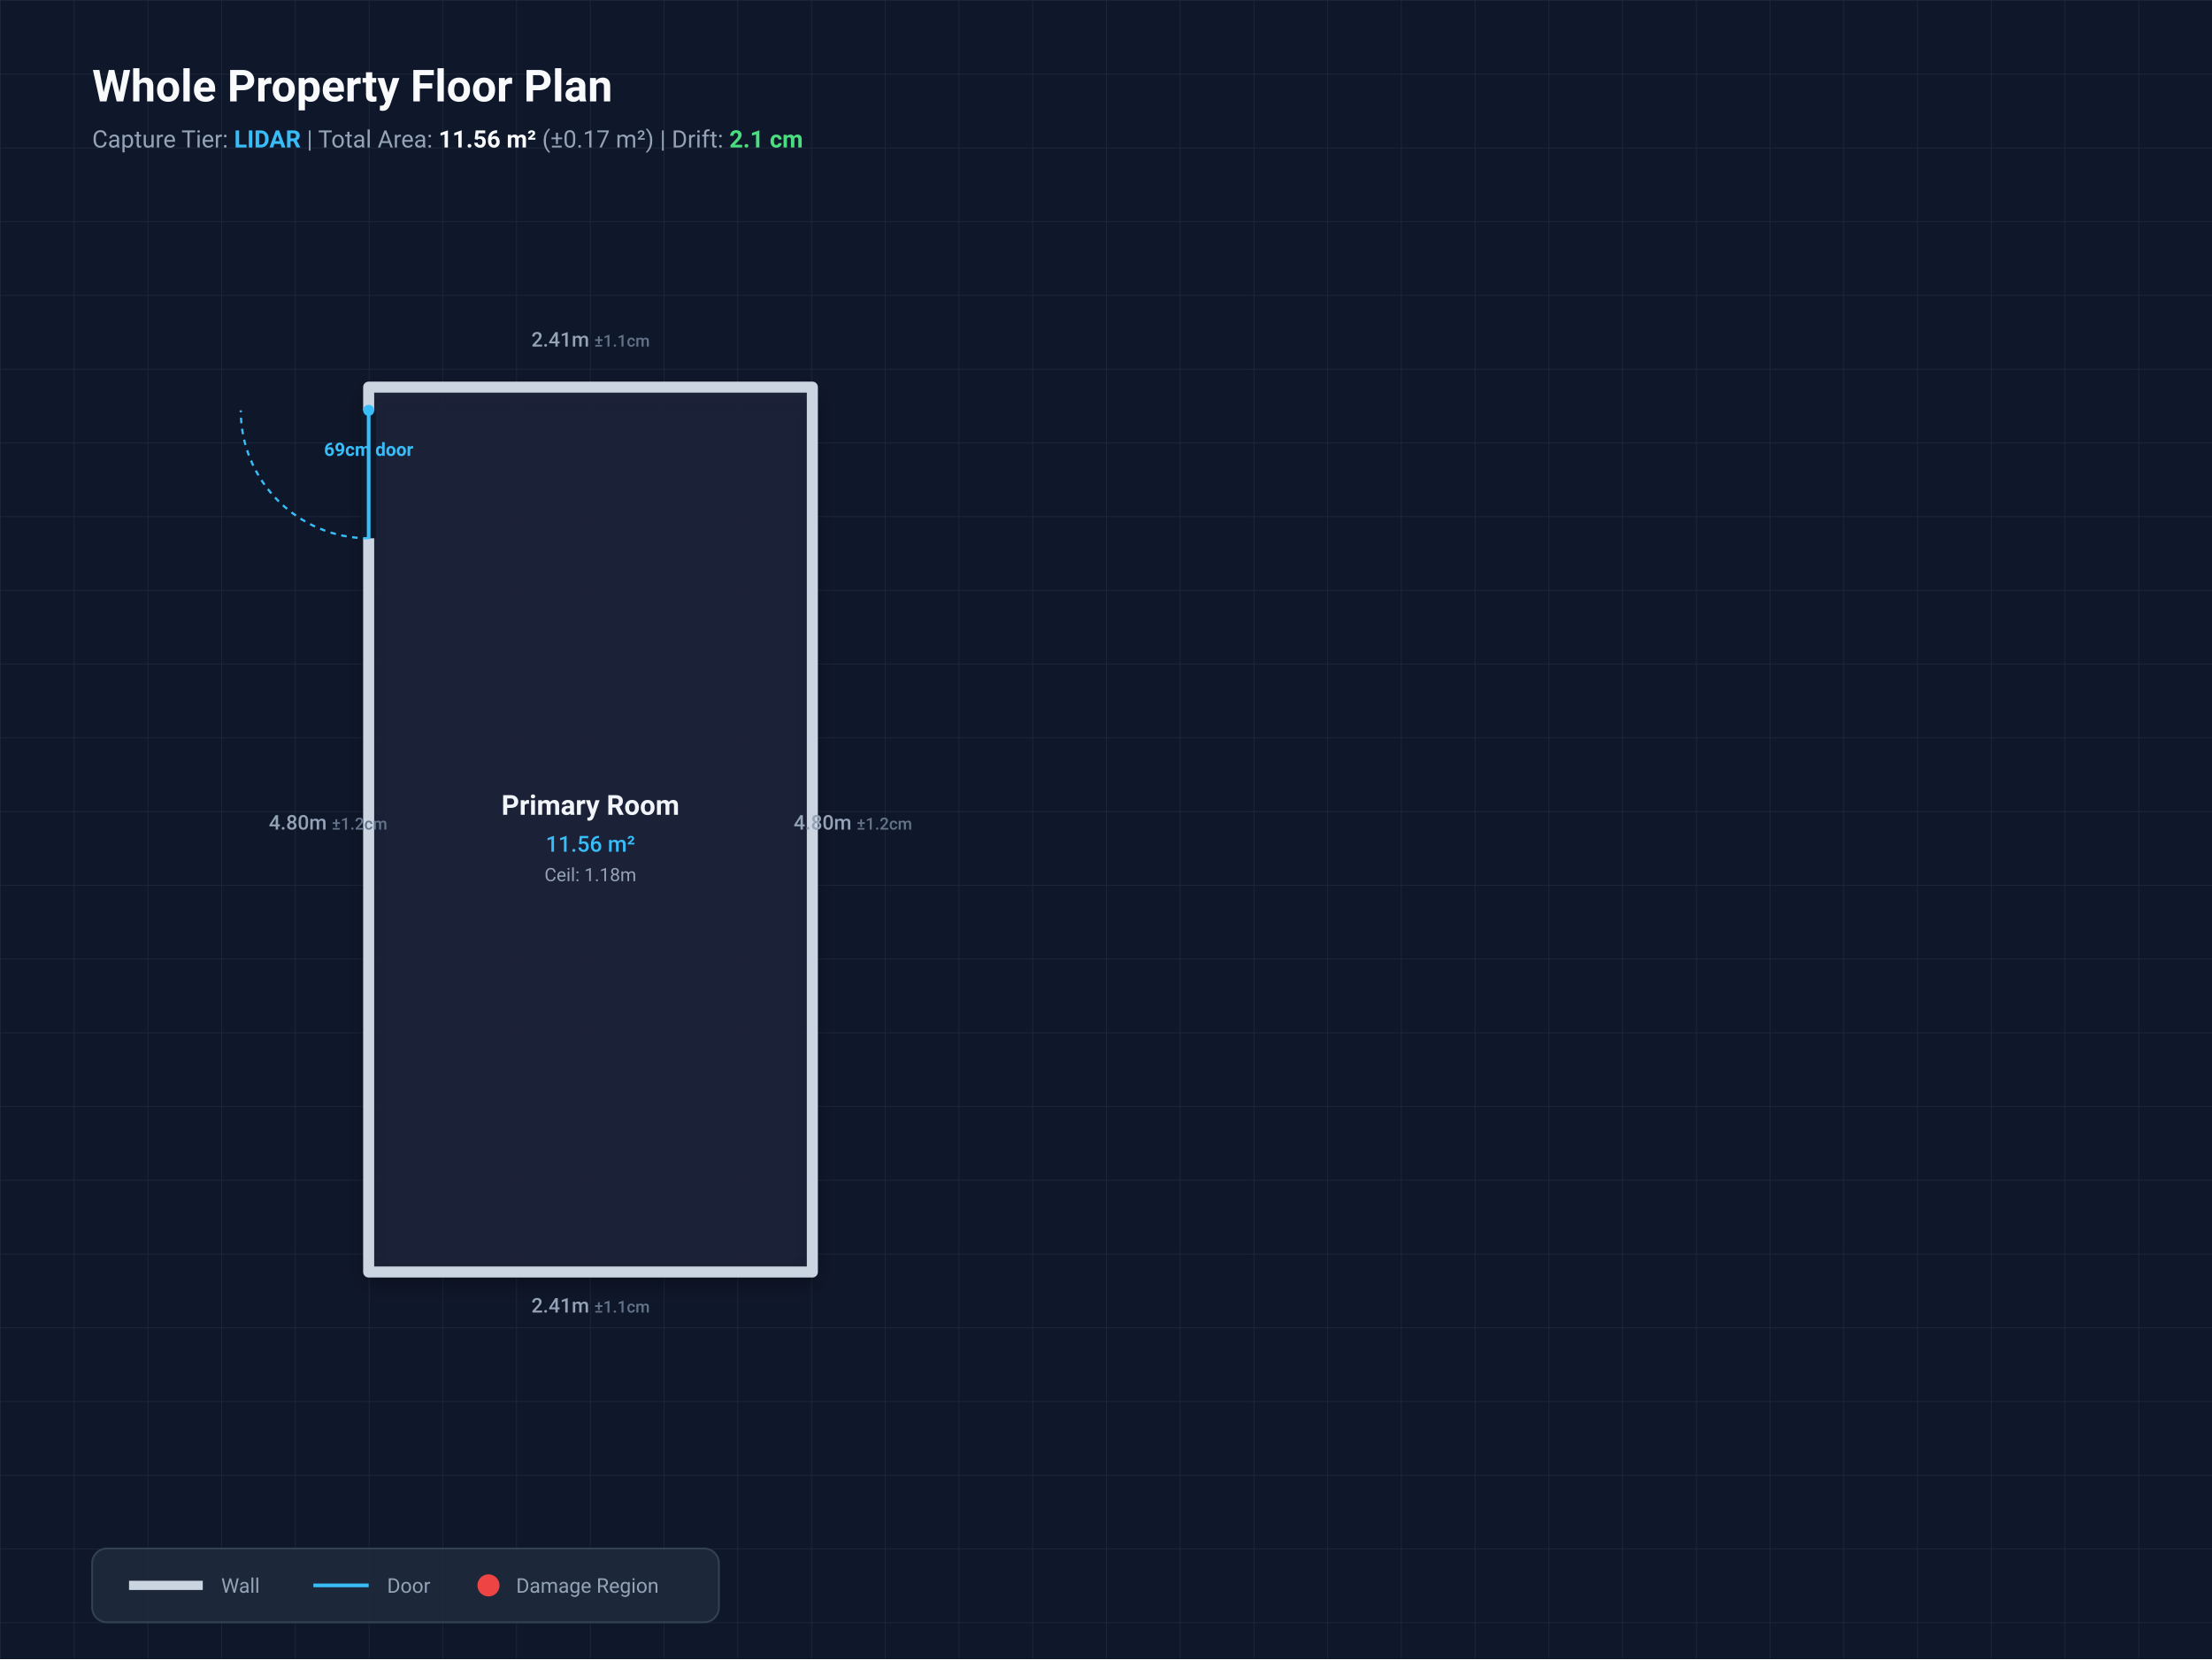
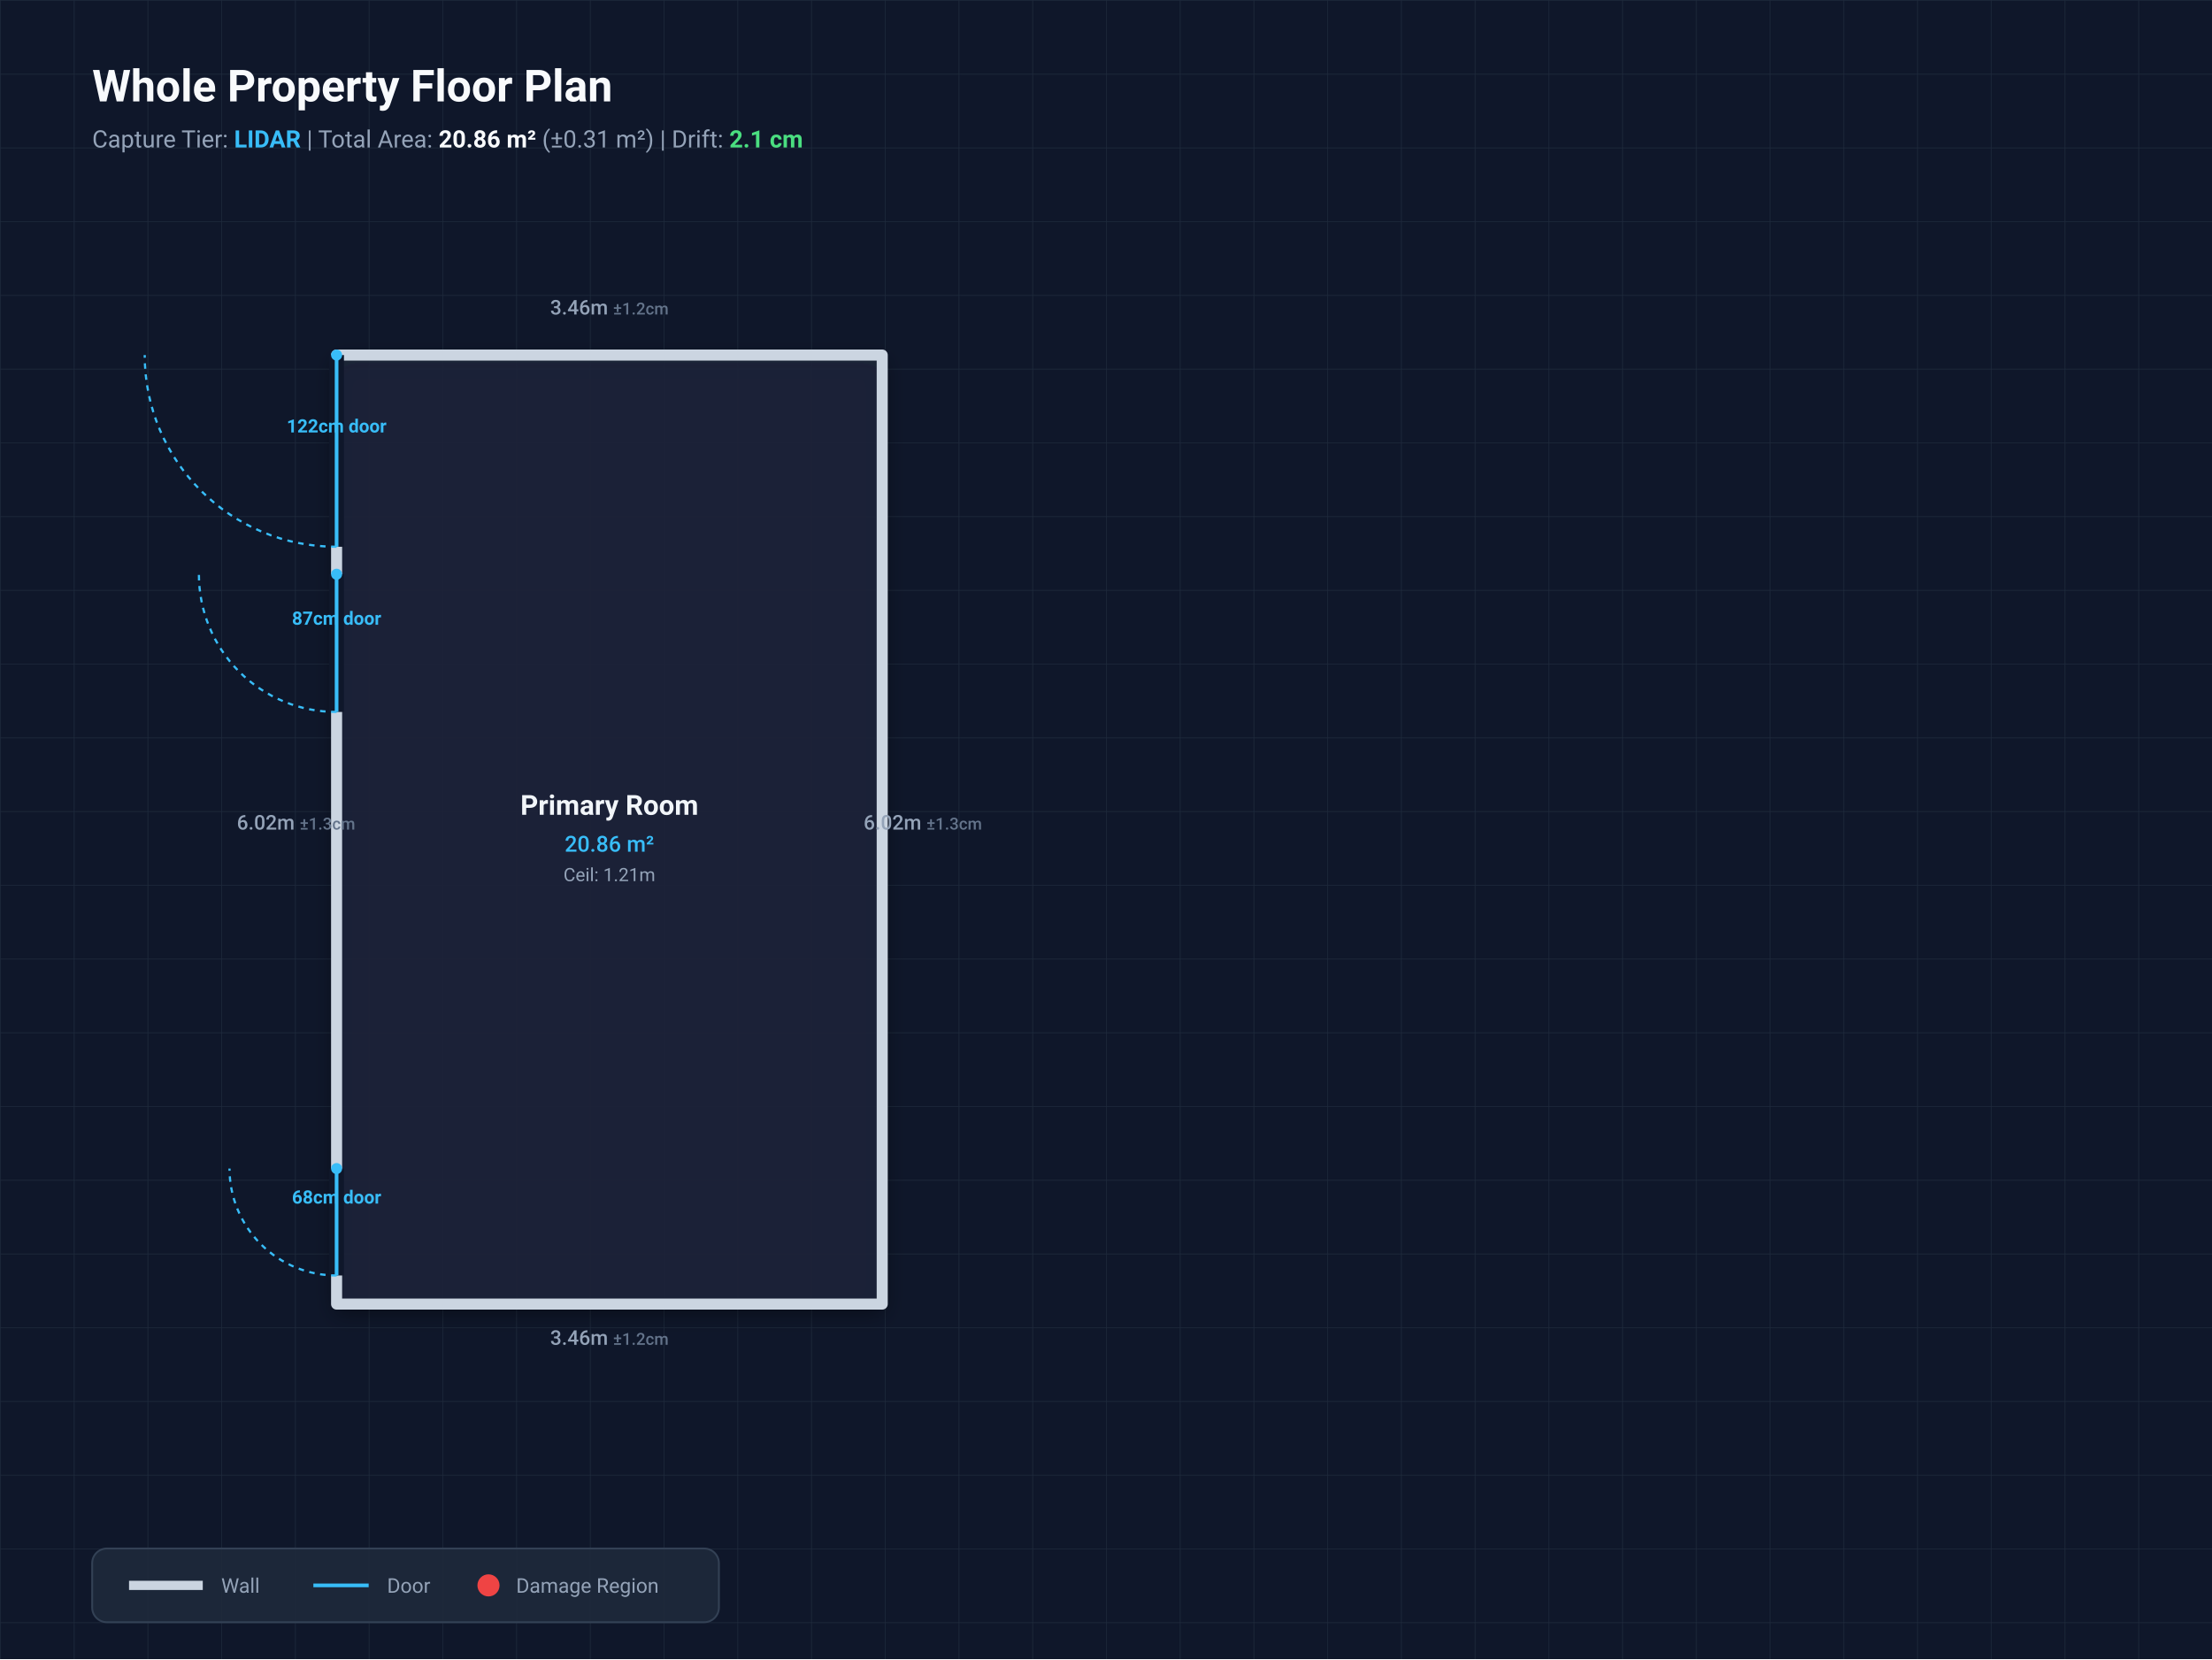
<svg xmlns="http://www.w3.org/2000/svg" viewBox="0 0 1200 900" style="background-color: #0f172a; font-family: -apple-system, BlinkMacSystemFont, 'Segoe UI', Roboto, sans-serif;">
  <defs>
    <pattern id="grid" width="40" height="40" patternUnits="userSpaceOnUse">
      <path d="M 40 0 L 0 0 0 40" fill="none" stroke="#1e293b" stroke-width="0.75" />
    </pattern>
    <filter id="shadow" x="-5%" y="-5%" width="110%" height="110%">
      <feDropShadow dx="0" dy="4" stdDeviation="6" flood-color="#000" flood-opacity="0.5" />
    </filter>
  </defs>
  <rect width="100%" height="100%" fill="#0f172a" />
  <rect width="100%" height="100%" fill="url(#grid)" />
  <g id="header">
    <text x="50" y="55" fill="#f8fafc" font-size="24" font-weight="700">Whole Property Floor Plan</text>
-     <text x="50" y="80" fill="#94a3b8" font-size="13">Capture Tier: <tspan fill="#38bdf8" font-weight="600">LIDAR</tspan> | Total Area: <tspan fill="#f8fafc" font-weight="600">11.56 m²</tspan> (±0.17 m²) | Drift: <tspan fill="#4ade80" font-weight="600">2.1 cm</tspan>
+     <text x="50" y="80" fill="#94a3b8" font-size="13">Capture Tier: <tspan fill="#38bdf8" font-weight="600">LIDAR</tspan> | Total Area: <tspan fill="#f8fafc" font-weight="600">20.86 m²</tspan> (±0.31 m²) | Drift: <tspan fill="#4ade80" font-weight="600">2.1 cm</tspan>
    </text>
  </g>
  <g id="room_room_c00a170fe1">
-     <polygon points="200.0,690.0 440.7,690.0 440.7,210.0 200.0,210.0 200.0,690.0" fill="#1e293b" fill-opacity="0.85" stroke="#334155" stroke-width="1.5" filter="url(#shadow)" />
-     <polygon points="200.0,690.0 440.7,690.0 440.7,210.0 200.0,210.0 200.0,690.0" fill="none" stroke="#cbd5e1" stroke-width="6" stroke-linejoin="round" stroke-linecap="round" />
-     <text x="320.3" y="442.0" fill="#f1f5f9" font-size="15" font-weight="600" text-anchor="middle">Primary Room</text>
-     <text x="320.3" y="462.0" fill="#38bdf8" font-size="12" font-weight="500" text-anchor="middle">11.56 m²</text>
-     <text x="320.3" y="478.0" fill="#94a3b8" font-size="10" text-anchor="middle">Ceil: 1.18m</text>
+     <polygon points="182.6,707.4 478.6,707.4 478.6,192.6 182.6,192.6 182.6,707.4" fill="#1e293b" fill-opacity="0.85" stroke="#334155" stroke-width="1.5" filter="url(#shadow)" />
+     <polygon points="182.6,707.4 478.6,707.4 478.6,192.6 182.6,192.6 182.6,707.4" fill="none" stroke="#cbd5e1" stroke-width="6" stroke-linejoin="round" stroke-linecap="round" />
+     <text x="330.6" y="442.0" fill="#f1f5f9" font-size="15" font-weight="600" text-anchor="middle">Primary Room</text>
+     <text x="330.6" y="462.0" fill="#38bdf8" font-size="12" font-weight="500" text-anchor="middle">20.86 m²</text>
+     <text x="330.6" y="478.0" fill="#94a3b8" font-size="10" text-anchor="middle">Ceil: 1.21m</text>
  </g>
-   <text x="320.4" y="712.0" fill="#94a3b8" font-size="11" font-weight="500" text-anchor="middle">
-                   2.41m <tspan fill="#64748b" font-size="9">±1.1cm</tspan>
+   <text x="330.6" y="729.5" fill="#94a3b8" font-size="11" font-weight="500" text-anchor="middle">
+                   3.46m <tspan fill="#64748b" font-size="9">±1.2cm</tspan>
  </text>
-   <text x="462.7" y="450.0" fill="#94a3b8" font-size="11" font-weight="500" text-anchor="middle">
-                   4.80m <tspan fill="#64748b" font-size="9">±1.2cm</tspan>
+   <text x="500.6" y="450.0" fill="#94a3b8" font-size="11" font-weight="500" text-anchor="middle">
+                   6.02m <tspan fill="#64748b" font-size="9">±1.3cm</tspan>
  </text>
-   <text x="320.4" y="188.0" fill="#94a3b8" font-size="11" font-weight="500" text-anchor="middle">
-                   2.41m <tspan fill="#64748b" font-size="9">±1.1cm</tspan>
+   <text x="330.6" y="170.6" fill="#94a3b8" font-size="11" font-weight="500" text-anchor="middle">
+                   3.46m <tspan fill="#64748b" font-size="9">±1.2cm</tspan>
  </text>
-   <text x="178.0" y="450.0" fill="#94a3b8" font-size="11" font-weight="500" text-anchor="middle">
-                   4.80m <tspan fill="#64748b" font-size="9">±1.2cm</tspan>
+   <text x="160.6" y="450.0" fill="#94a3b8" font-size="11" font-weight="500" text-anchor="middle">
+                   6.02m <tspan fill="#64748b" font-size="9">±1.3cm</tspan>
  </text>
-   <line x1="200.0" y1="222.6" x2="200.0" y2="292.0" stroke="#0f172a" stroke-width="8" stroke-linecap="butt" />
-   <line x1="200.0" y1="222.6" x2="200.0" y2="292.0" stroke="#38bdf8" stroke-width="2" />
-   <circle cx="200.0" cy="222.6" r="3" fill="#38bdf8" />
-   <path d="M 200.0 292.0 A 69.4 69.4 0 0 1 130.6 222.6" fill="none" stroke="#38bdf8" stroke-width="1.2" stroke-dasharray="3,3" />
-   <text x="200.0" y="247.3" fill="#38bdf8" font-size="10" font-weight="600" text-anchor="middle">69cm door</text>
+   <line x1="182.6" y1="192.6" x2="182.6" y2="296.6" stroke="#0f172a" stroke-width="8" stroke-linecap="butt" />
+   <line x1="182.6" y1="192.6" x2="182.6" y2="296.6" stroke="#38bdf8" stroke-width="2" />
+   <circle cx="182.6" cy="192.6" r="3" fill="#38bdf8" />
+   <path d="M 182.6 296.6 A 104.0 104.0 0 0 1 78.5 192.6" fill="none" stroke="#38bdf8" stroke-width="1.2" stroke-dasharray="3,3" />
+   <text x="182.6" y="234.6" fill="#38bdf8" font-size="10" font-weight="600" text-anchor="middle">122cm door</text>
+   <line x1="182.6" y1="311.5" x2="182.6" y2="386.2" stroke="#0f172a" stroke-width="8" stroke-linecap="butt" />
+   <line x1="182.6" y1="311.5" x2="182.6" y2="386.2" stroke="#38bdf8" stroke-width="2" />
+   <circle cx="182.6" cy="311.5" r="3" fill="#38bdf8" />
+   <path d="M 182.6 386.2 A 74.6 74.6 0 0 1 107.9 311.5" fill="none" stroke="#38bdf8" stroke-width="1.2" stroke-dasharray="3,3" />
+   <text x="182.6" y="338.9" fill="#38bdf8" font-size="10" font-weight="600" text-anchor="middle">87cm door</text>
+   <line x1="182.6" y1="633.9" x2="182.6" y2="691.9" stroke="#0f172a" stroke-width="8" stroke-linecap="butt" />
+   <line x1="182.6" y1="633.9" x2="182.6" y2="691.9" stroke="#38bdf8" stroke-width="2" />
+   <circle cx="182.6" cy="633.9" r="3" fill="#38bdf8" />
+   <path d="M 182.6 691.9 A 58.0 58.0 0 0 1 124.5 633.9" fill="none" stroke="#38bdf8" stroke-width="1.2" stroke-dasharray="3,3" />
+   <text x="182.6" y="652.9" fill="#38bdf8" font-size="10" font-weight="600" text-anchor="middle">68cm door</text>
  <g id="legend" transform="translate(50, 840)">
    <rect x="0" y="0" width="340" height="40" rx="8" fill="#1e293b" fill-opacity="0.9" stroke="#334155" />
    <line x1="20" y1="20" x2="60" y2="20" stroke="#cbd5e1" stroke-width="5" />
    <text x="70" y="24" fill="#94a3b8" font-size="11">Wall</text>
    <line x1="120" y1="20" x2="150" y2="20" stroke="#38bdf8" stroke-width="2" />
    <text x="160" y="24" fill="#94a3b8" font-size="11">Door</text>
    <circle cx="215" cy="20" r="6" fill="#ef4444" />
    <text x="230" y="24" fill="#94a3b8" font-size="11">Damage Region</text>
  </g>
</svg>
